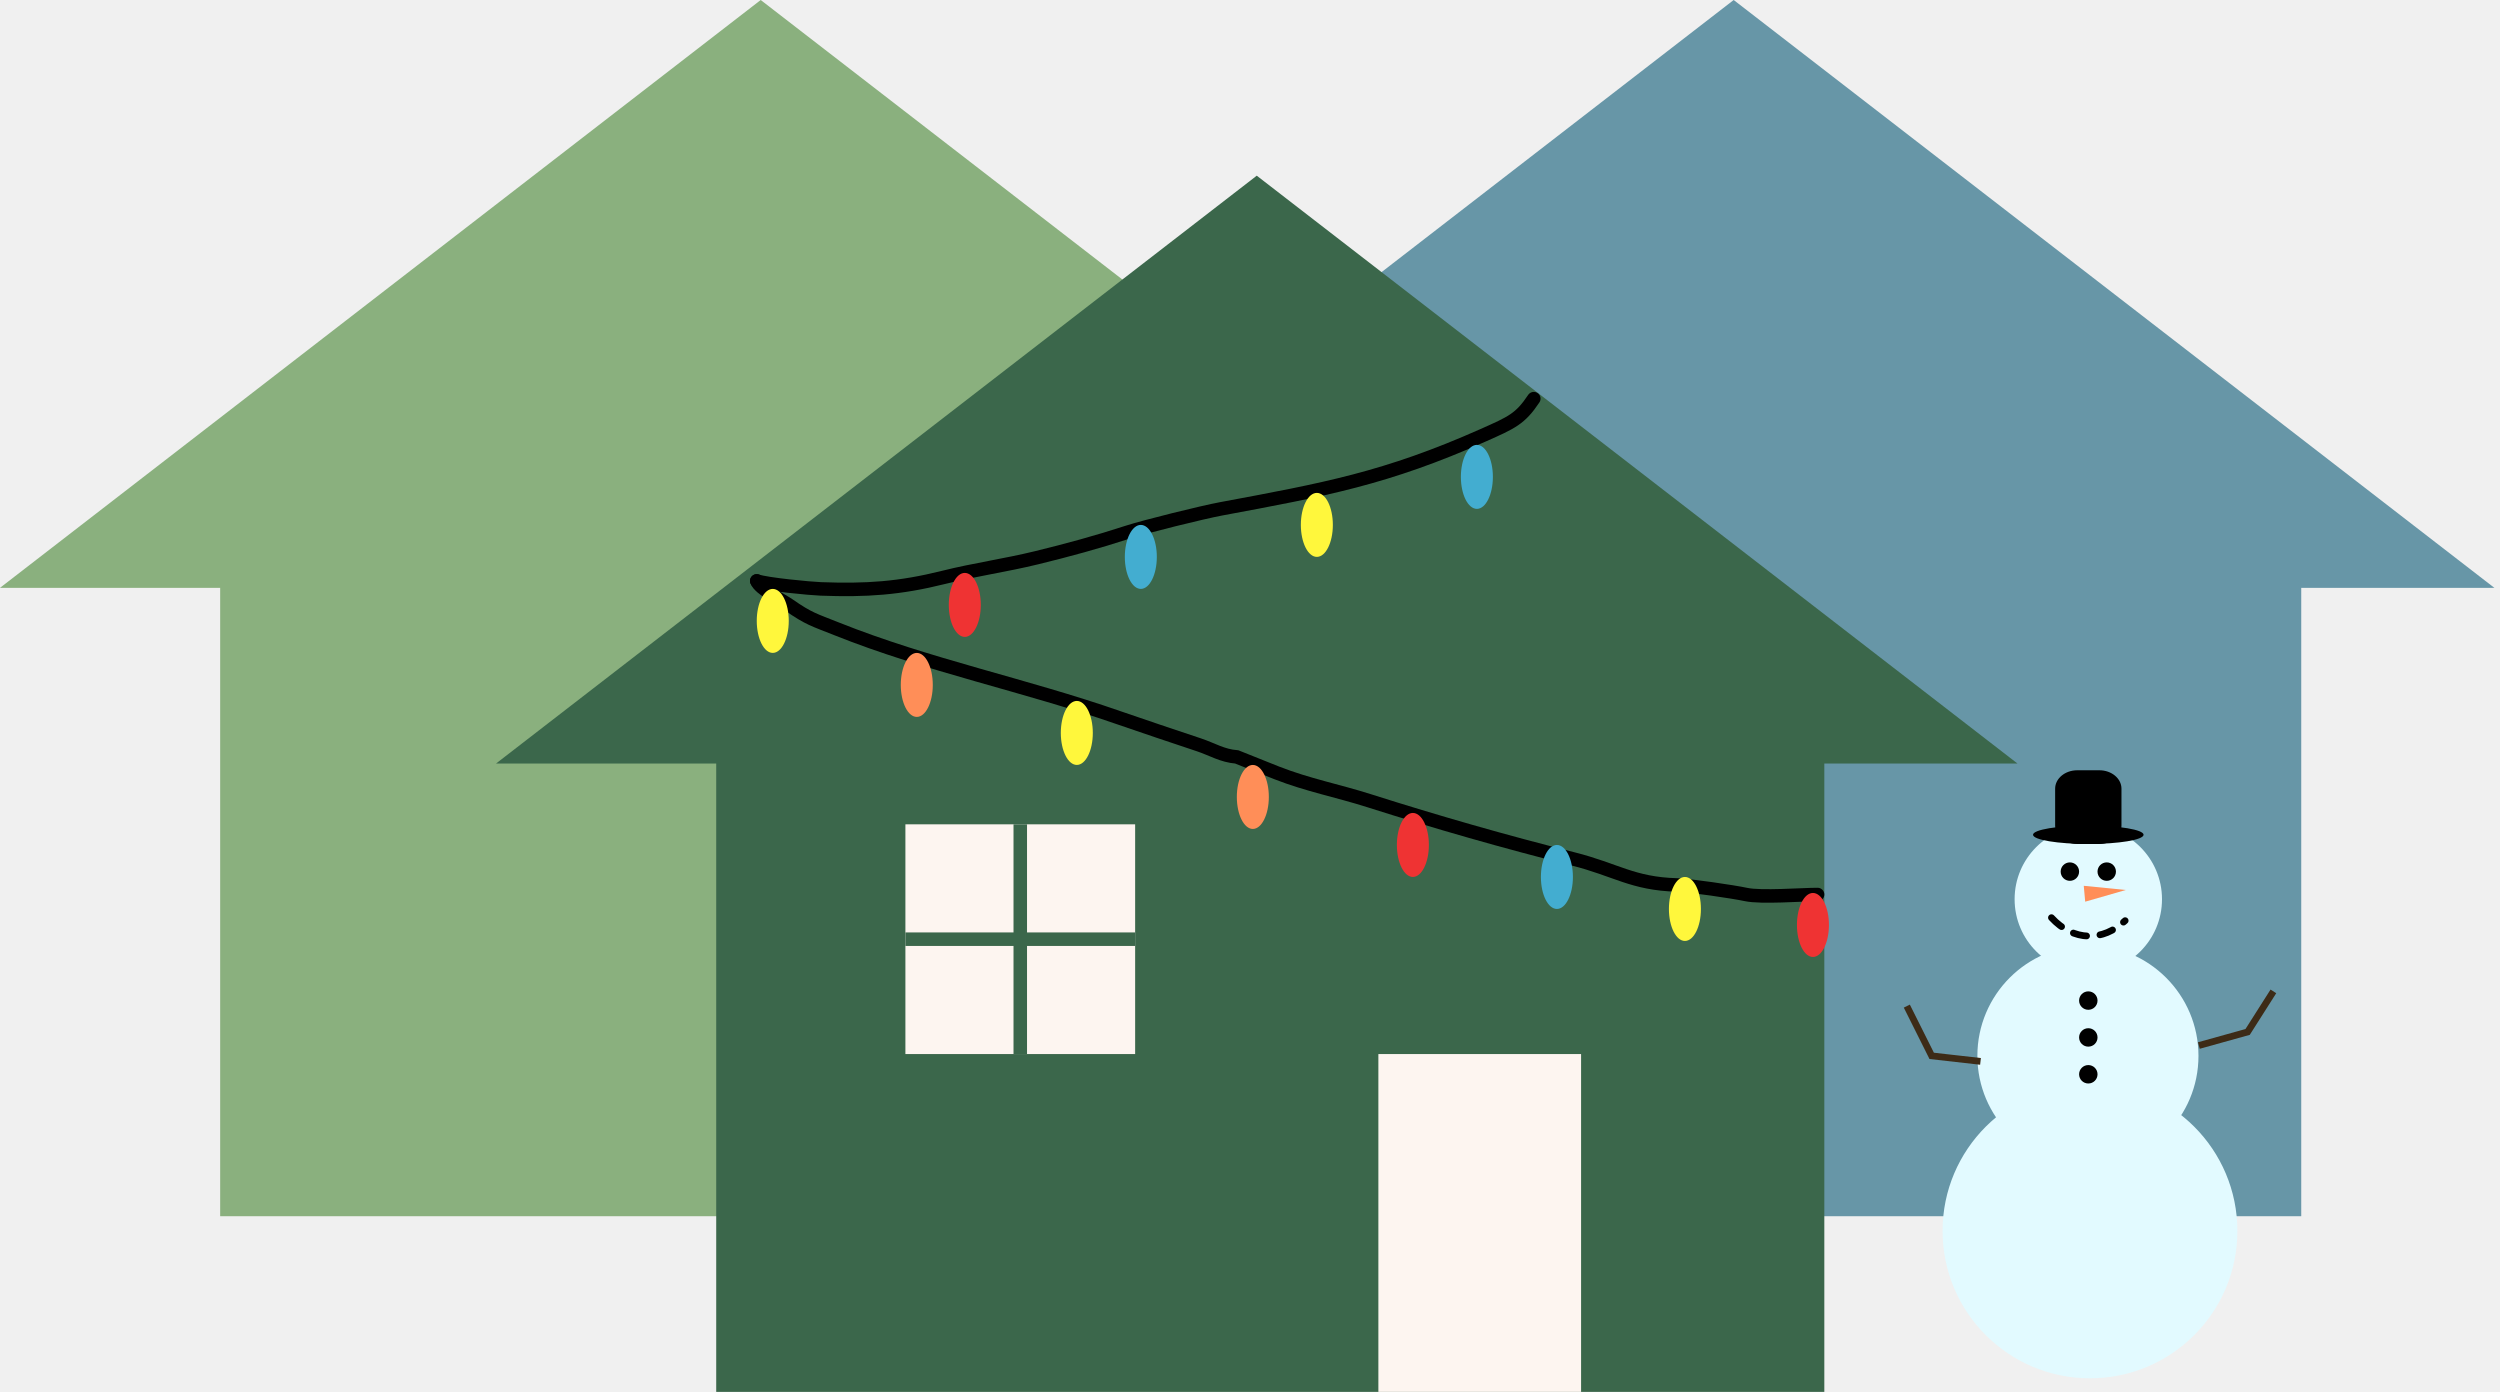
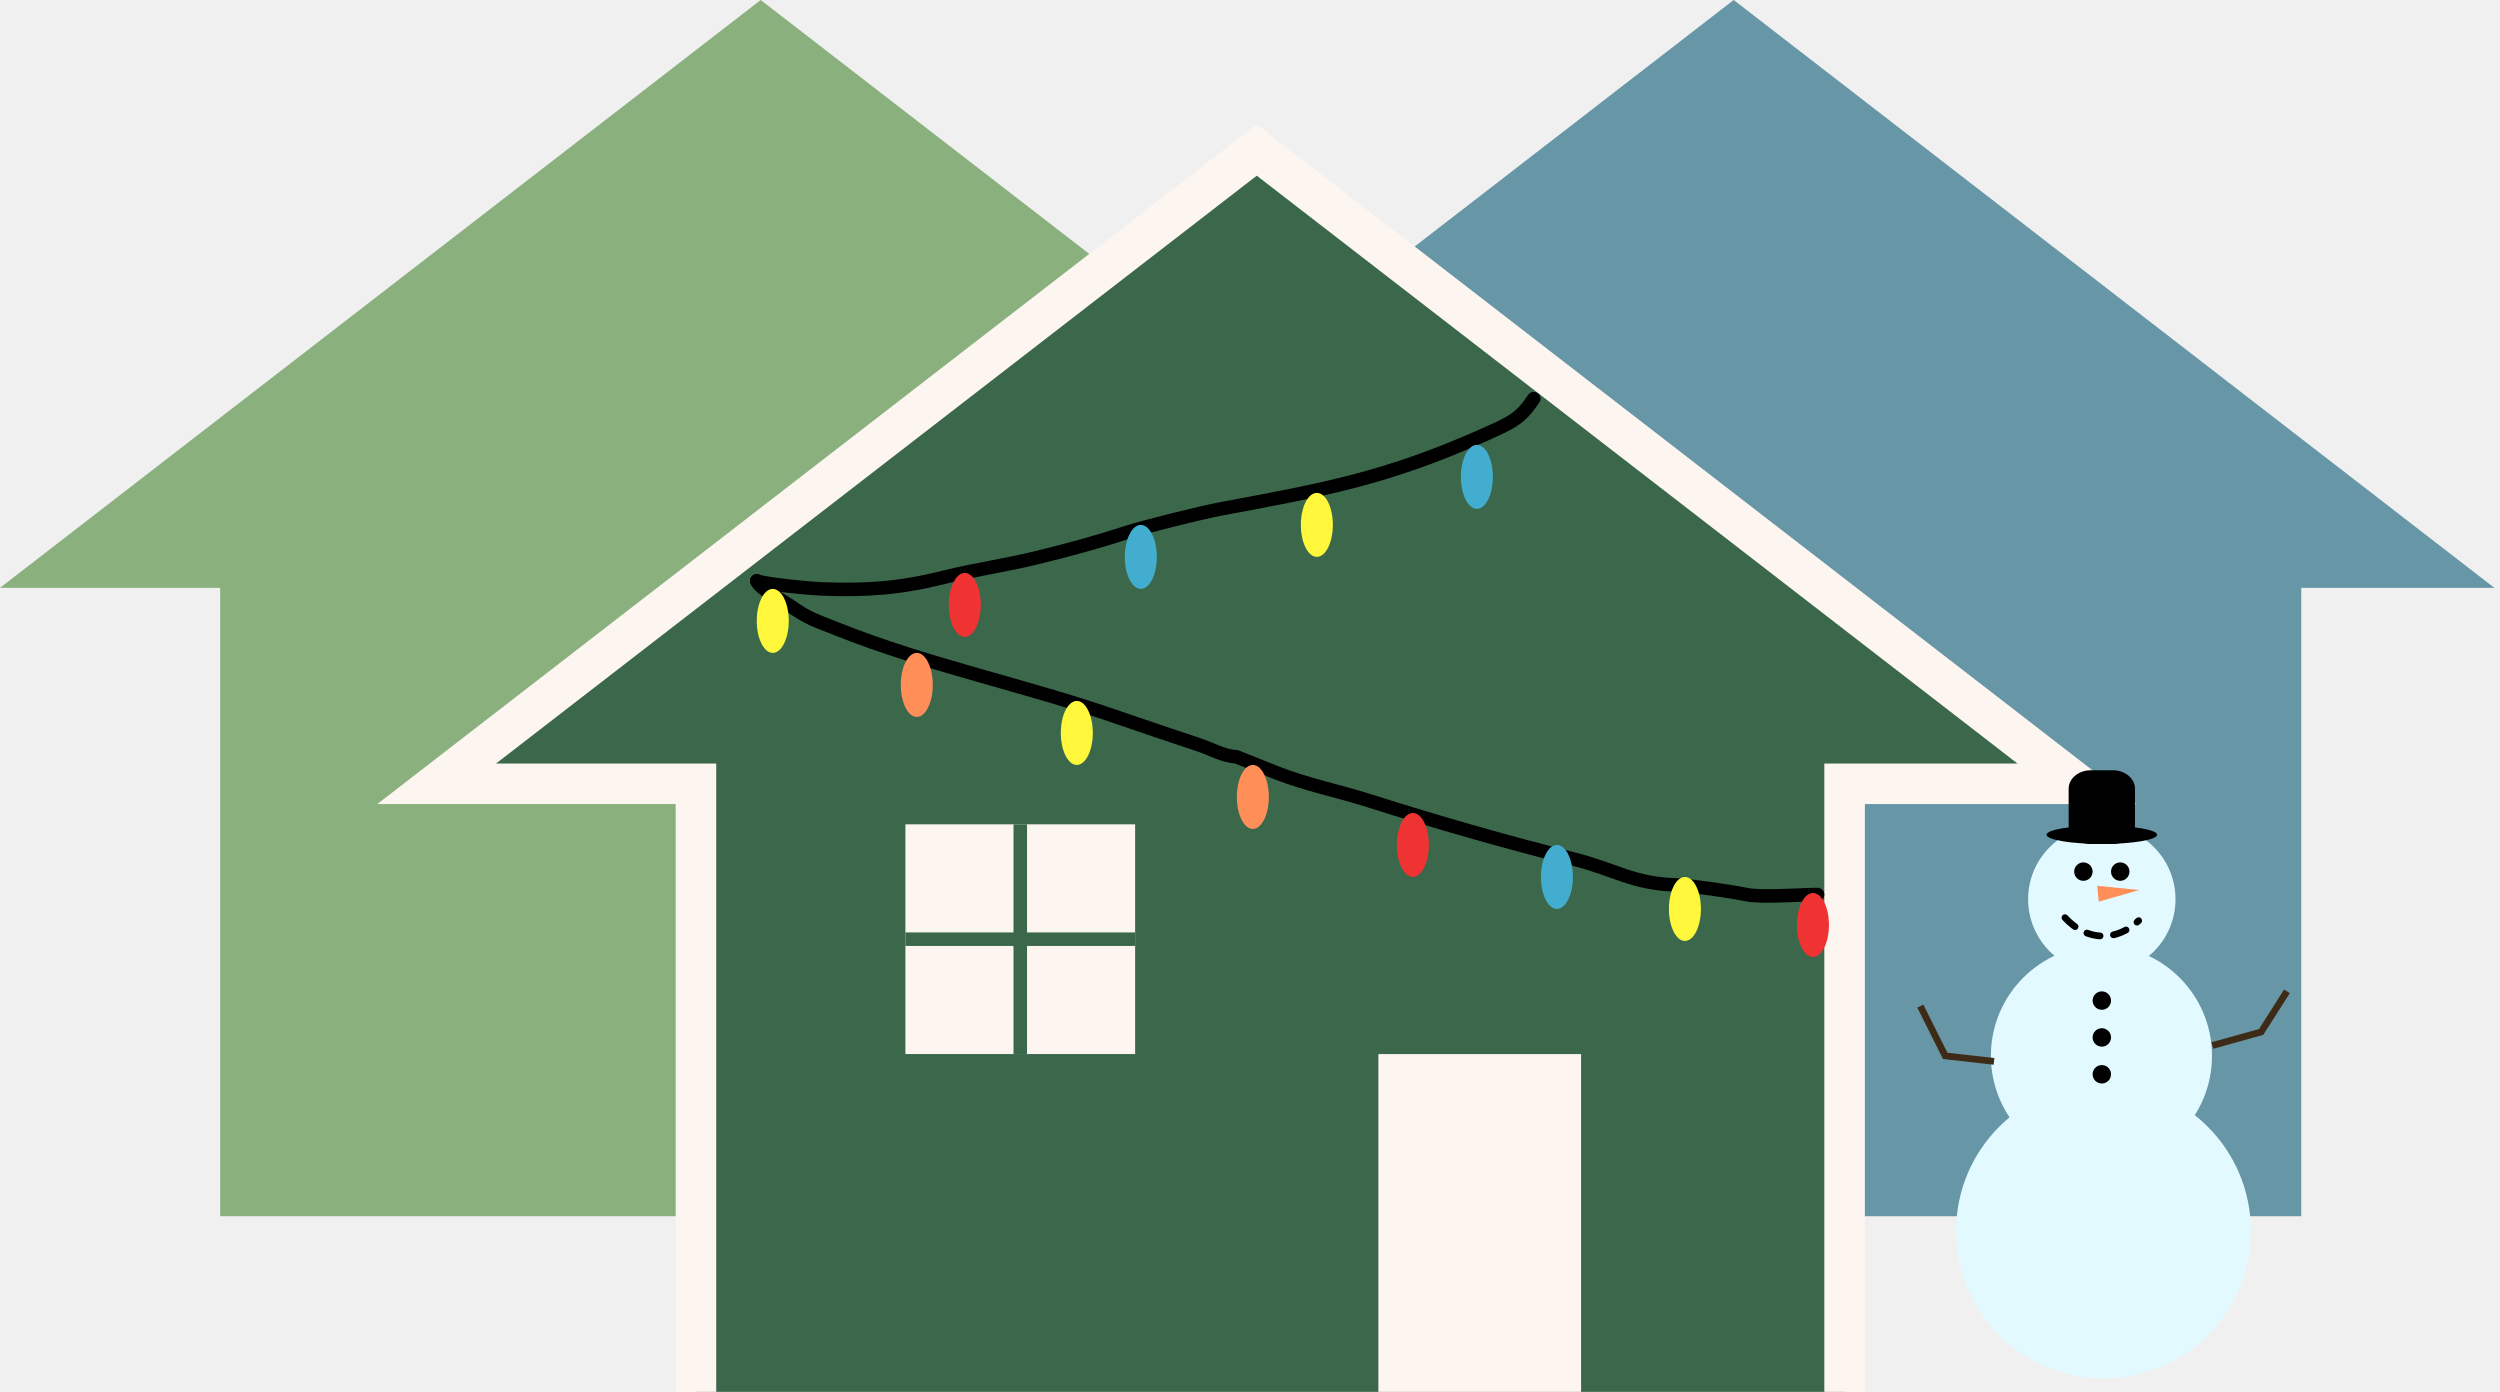
<svg xmlns="http://www.w3.org/2000/svg" width="185" height="103" viewBox="0 0 185 103" fill="none">
-   <path d="M16.292 35H98.292V90H16.292V35Z" fill="#8AB07E" />
-   <path d="M56.292 0L112.583 43.5H0L56.292 0Z" fill="#8AB07E" />
-   <path d="M88.292 35H170.292V90H88.292V35Z" fill="#6796A7" />
-   <path d="M128.292 0L184.583 43.5H72L128.292 0Z" fill="#6796A7" />
-   <path d="M53 48H135V103H53V48Z" fill="#3B674B" />
-   <path d="M93 13L149.292 56.5H36.708L93 13Z" fill="#3B674B" />
-   <rect x="102" y="78" width="15" height="25" fill="#FDF5F0" />
-   <rect x="67" y="61" width="17" height="17" fill="#FDF5F0" />
-   <line x1="75.5" y1="61" x2="75.5" y2="78" stroke="#3B674B" />
-   <line x1="67" y1="69.5" x2="84" y2="69.5" stroke="#3B674B" />
-   <path d="M113.5 29.5C112.5 31 111.876 31.266 109.769 32.203C102.567 35.403 98.026 36.227 90.342 37.658C89.011 37.906 84.723 38.964 83.449 39.381C81.22 40.11 78.982 40.717 76.708 41.273C74.417 41.833 72.092 42.159 69.819 42.728C66.554 43.544 64.097 43.703 60.737 43.579C59.947 43.55 56.713 43.242 56 42.987" stroke="black" stroke-linecap="round" />
-   <path d="M56 42.987C56.195 43.573 57.888 44.428 58.368 44.763C59.873 45.811 60.224 45.861 61.921 46.539C68.656 49.234 75.873 50.7 82.722 53.089C84.711 53.782 86.714 54.443 88.711 55.114C89.746 55.461 90.428 55.922 91.526 56.013C91.526 56.013 93.594 56.848 94.487 57.197C96.783 58.096 98.973 58.507 101.332 59.258C106.298 60.838 111.353 62.288 116.408 63.559C119.574 64.355 120.809 65.398 124.092 65.487C125.003 65.511 128.305 65.998 129.208 66.194C130.314 66.434 133.373 66.194 134.5 66.194" stroke="black" stroke-linecap="round" />
-   <ellipse cx="109.289" cy="35.289" rx="1.184" ry="2.368" fill="#43ADD0" />
-   <ellipse cx="97.447" cy="38.842" rx="1.184" ry="2.368" fill="#FFF73C" />
-   <ellipse cx="84.421" cy="41.211" rx="1.184" ry="2.368" fill="#43ADD0" />
-   <ellipse cx="71.395" cy="44.763" rx="1.184" ry="2.368" fill="#EF3333" />
-   <ellipse cx="57.184" cy="45.947" rx="1.184" ry="2.368" fill="#FFF73C" />
-   <ellipse cx="67.842" cy="50.684" rx="1.184" ry="2.368" fill="#FF8E58" />
-   <ellipse cx="79.684" cy="54.237" rx="1.184" ry="2.368" fill="#FFF73C" />
-   <ellipse cx="92.71" cy="58.974" rx="1.184" ry="2.368" fill="#FF8E58" />
-   <ellipse cx="104.553" cy="62.526" rx="1.184" ry="2.368" fill="#EF3333" />
-   <ellipse cx="115.211" cy="64.895" rx="1.184" ry="2.368" fill="#43ADD0" />
-   <ellipse cx="124.684" cy="67.263" rx="1.184" ry="2.368" fill="#FFF73C" />
-   <ellipse cx="134.158" cy="68.447" rx="1.184" ry="2.368" fill="#EF3333" />
-   <path d="M159.988 66.544C159.988 69.556 157.547 71.998 154.534 71.998C151.522 71.998 149.081 69.556 149.081 66.544C149.081 63.532 151.522 61.09 154.534 61.09C157.547 61.09 159.988 63.532 159.988 66.544Z" fill="#E2FAFF" />
-   <path d="M162.687 78.134C162.687 82.652 159.025 86.314 154.506 86.314C149.988 86.314 146.326 82.652 146.326 78.134C146.326 73.616 149.988 69.953 154.506 69.953C159.025 69.953 162.687 73.616 162.687 78.134Z" fill="#E2FAFF" />
-   <path d="M165.566 91.087C165.566 97.111 160.683 101.994 154.659 101.994C148.634 101.994 143.751 97.111 143.751 91.087C143.751 85.062 148.634 80.179 154.659 80.179C160.683 80.179 165.566 85.062 165.566 91.087Z" fill="#E2FAFF" />
-   <circle cx="154.535" cy="74.043" r="0.682" fill="black" />
-   <circle cx="154.535" cy="76.77" r="0.682" fill="black" />
-   <circle cx="154.535" cy="79.497" r="0.682" fill="black" />
-   <path d="M141.104 74.452L142.945 78.134L146.558 78.543" stroke="#3D2B17" stroke-width="0.5" />
-   <path d="M162.715 77.369L166.324 76.364L168.231 73.362" stroke="#3D2B17" stroke-width="0.5" />
-   <circle cx="153.171" cy="64.499" r="0.682" fill="black" />
-   <circle cx="155.898" cy="64.499" r="0.682" fill="black" />
-   <path d="M151.808 67.908C153.444 69.687 155.625 69.687 157.261 68.13" stroke="black" stroke-width="0.5" stroke-linecap="round" stroke-dasharray="1 1" />
-   <path d="M157.306 65.86L154.305 66.725L154.198 65.549L157.306 65.86Z" fill="#FF8E58" />
-   <path d="M152.08 58.364C152.08 57.61 152.813 57 153.717 57H155.353C156.256 57 156.989 57.61 156.989 58.364V61.09C156.989 61.843 156.256 62.454 155.353 62.454H153.717C152.813 62.454 152.08 61.843 152.08 61.09V58.364Z" fill="black" />
-   <path d="M158.625 61.772C158.625 62.149 156.794 62.454 154.535 62.454C152.276 62.454 150.444 62.149 150.444 61.772C150.444 61.396 152.276 61.09 154.535 61.09C156.794 61.09 158.625 61.396 158.625 61.772Z" fill="black" />
+   <g clip-path="url(#clip0_333_170)">
+     <path d="M16.292 35H98.292V90H16.292V35Z" fill="#8AB07E" />
+     <path d="M56.292 0L112.583 43.5H0L56.292 0Z" fill="#8AB07E" />
+     <path d="M88.292 35H170.292V90H88.292V35Z" fill="#6796A7" />
+     <path d="M128.292 0L184.583 43.5H72L128.292 0Z" fill="#6796A7" />
+     <path d="M36.708 58H51.5V103V104.5H53H135H136.5V103V58H149.292H153.686L150.209 55.313L93.917 11.813L93 11.104L92.083 11.813L35.791 55.313L32.314 58H36.708Z" fill="#3B674B" stroke="#FDF5F0" stroke-width="3" />
+     <rect x="102" y="78" width="15" height="25" fill="#FDF5F0" />
+     <rect x="67" y="61" width="17" height="17" fill="#FDF5F0" />
+     <line x1="75.5" y1="61" x2="75.5" y2="78" stroke="#3B674B" />
+     <line x1="67" y1="69.5" x2="84" y2="69.5" stroke="#3B674B" />
+     <path d="M113.5 29.5C112.5 31 111.876 31.266 109.769 32.203C102.567 35.403 98.026 36.227 90.342 37.658C89.011 37.906 84.723 38.964 83.449 39.381C81.22 40.11 78.982 40.717 76.708 41.273C74.417 41.833 72.092 42.159 69.819 42.728C66.554 43.544 64.097 43.703 60.737 43.579C59.947 43.55 56.713 43.242 56 42.987" stroke="black" stroke-linecap="round" />
+     <path d="M56 42.987C56.195 43.573 57.888 44.428 58.368 44.763C59.873 45.811 60.224 45.861 61.921 46.539C68.656 49.234 75.873 50.7 82.722 53.089C84.711 53.782 86.714 54.443 88.711 55.114C89.746 55.461 90.428 55.922 91.526 56.013C91.526 56.013 93.594 56.848 94.487 57.197C96.783 58.096 98.973 58.507 101.332 59.258C106.298 60.838 111.353 62.288 116.408 63.559C119.574 64.355 120.809 65.398 124.092 65.487C125.003 65.511 128.305 65.998 129.208 66.194C130.314 66.434 133.373 66.194 134.5 66.194" stroke="black" stroke-linecap="round" />
+     <ellipse cx="109.289" cy="35.289" rx="1.184" ry="2.368" fill="#43ADD0" />
+     <ellipse cx="97.447" cy="38.842" rx="1.184" ry="2.368" fill="#FFF73C" />
+     <ellipse cx="84.421" cy="41.211" rx="1.184" ry="2.368" fill="#43ADD0" />
+     <ellipse cx="71.395" cy="44.763" rx="1.184" ry="2.368" fill="#EF3333" />
+     <ellipse cx="57.184" cy="45.947" rx="1.184" ry="2.368" fill="#FFF73C" />
+     <ellipse cx="67.842" cy="50.684" rx="1.184" ry="2.368" fill="#FF8E58" />
+     <ellipse cx="79.684" cy="54.237" rx="1.184" ry="2.368" fill="#FFF73C" />
+     <ellipse cx="92.71" cy="58.974" rx="1.184" ry="2.368" fill="#FF8E58" />
+     <ellipse cx="104.553" cy="62.526" rx="1.184" ry="2.368" fill="#EF3333" />
+     <ellipse cx="115.211" cy="64.895" rx="1.184" ry="2.368" fill="#43ADD0" />
+     <ellipse cx="124.684" cy="67.263" rx="1.184" ry="2.368" fill="#FFF73C" />
+     <ellipse cx="134.158" cy="68.447" rx="1.184" ry="2.368" fill="#EF3333" />
+     <path d="M160.988 66.544C160.988 69.556 158.547 71.998 155.534 71.998C152.522 71.998 150.081 69.556 150.081 66.544C150.081 63.532 152.522 61.09 155.534 61.09C158.547 61.09 160.988 63.532 160.988 66.544Z" fill="#E2FAFF" />
+     <path d="M163.687 78.134C163.687 82.652 160.025 86.314 155.506 86.314C150.988 86.314 147.326 82.652 147.326 78.134C147.326 73.616 150.988 69.953 155.506 69.953C160.025 69.953 163.687 73.616 163.687 78.134Z" fill="#E2FAFF" />
+     <path d="M166.566 91.087C166.566 97.111 161.683 101.994 155.659 101.994C149.634 101.994 144.751 97.111 144.751 91.087C144.751 85.062 149.634 80.179 155.659 80.179C161.683 80.179 166.566 85.062 166.566 91.087Z" fill="#E2FAFF" />
+     <circle cx="155.535" cy="74.043" r="0.682" fill="black" />
+     <circle cx="155.535" cy="76.77" r="0.682" fill="black" />
+     <circle cx="155.535" cy="79.497" r="0.682" fill="black" />
+     <path d="M142.104 74.452L143.945 78.134L147.558 78.543" stroke="#3D2B17" stroke-width="0.5" />
+     <path d="M163.715 77.369L167.324 76.364L169.231 73.362" stroke="#3D2B17" stroke-width="0.5" />
+     <circle cx="154.171" cy="64.499" r="0.682" fill="black" />
+     <circle cx="156.898" cy="64.499" r="0.682" fill="black" />
+     <path d="M152.808 67.908C154.444 69.687 156.625 69.687 158.261 68.13" stroke="black" stroke-width="0.5" stroke-linecap="round" stroke-dasharray="1 1" />
+     <path d="M158.306 65.86L155.305 66.725L155.198 65.549L158.306 65.86Z" fill="#FF8E58" />
+     <path d="M153.08 58.364C153.08 57.61 153.813 57 154.717 57H156.353C157.256 57 157.989 57.61 157.989 58.364V61.09C157.989 61.843 157.256 62.454 156.353 62.454H154.717C153.813 62.454 153.08 61.843 153.08 61.09V58.364Z" fill="black" />
+     <path d="M159.625 61.772C159.625 62.149 157.794 62.454 155.535 62.454C153.276 62.454 151.444 62.149 151.444 61.772C151.444 61.396 153.276 61.09 155.535 61.09C157.794 61.09 159.625 61.396 159.625 61.772Z" fill="black" />
+   </g>
+   <defs>
+     <clipPath id="clip0_333_170">
+       <rect width="184.583" height="103" fill="white" />
+     </clipPath>
+   </defs>
</svg>
